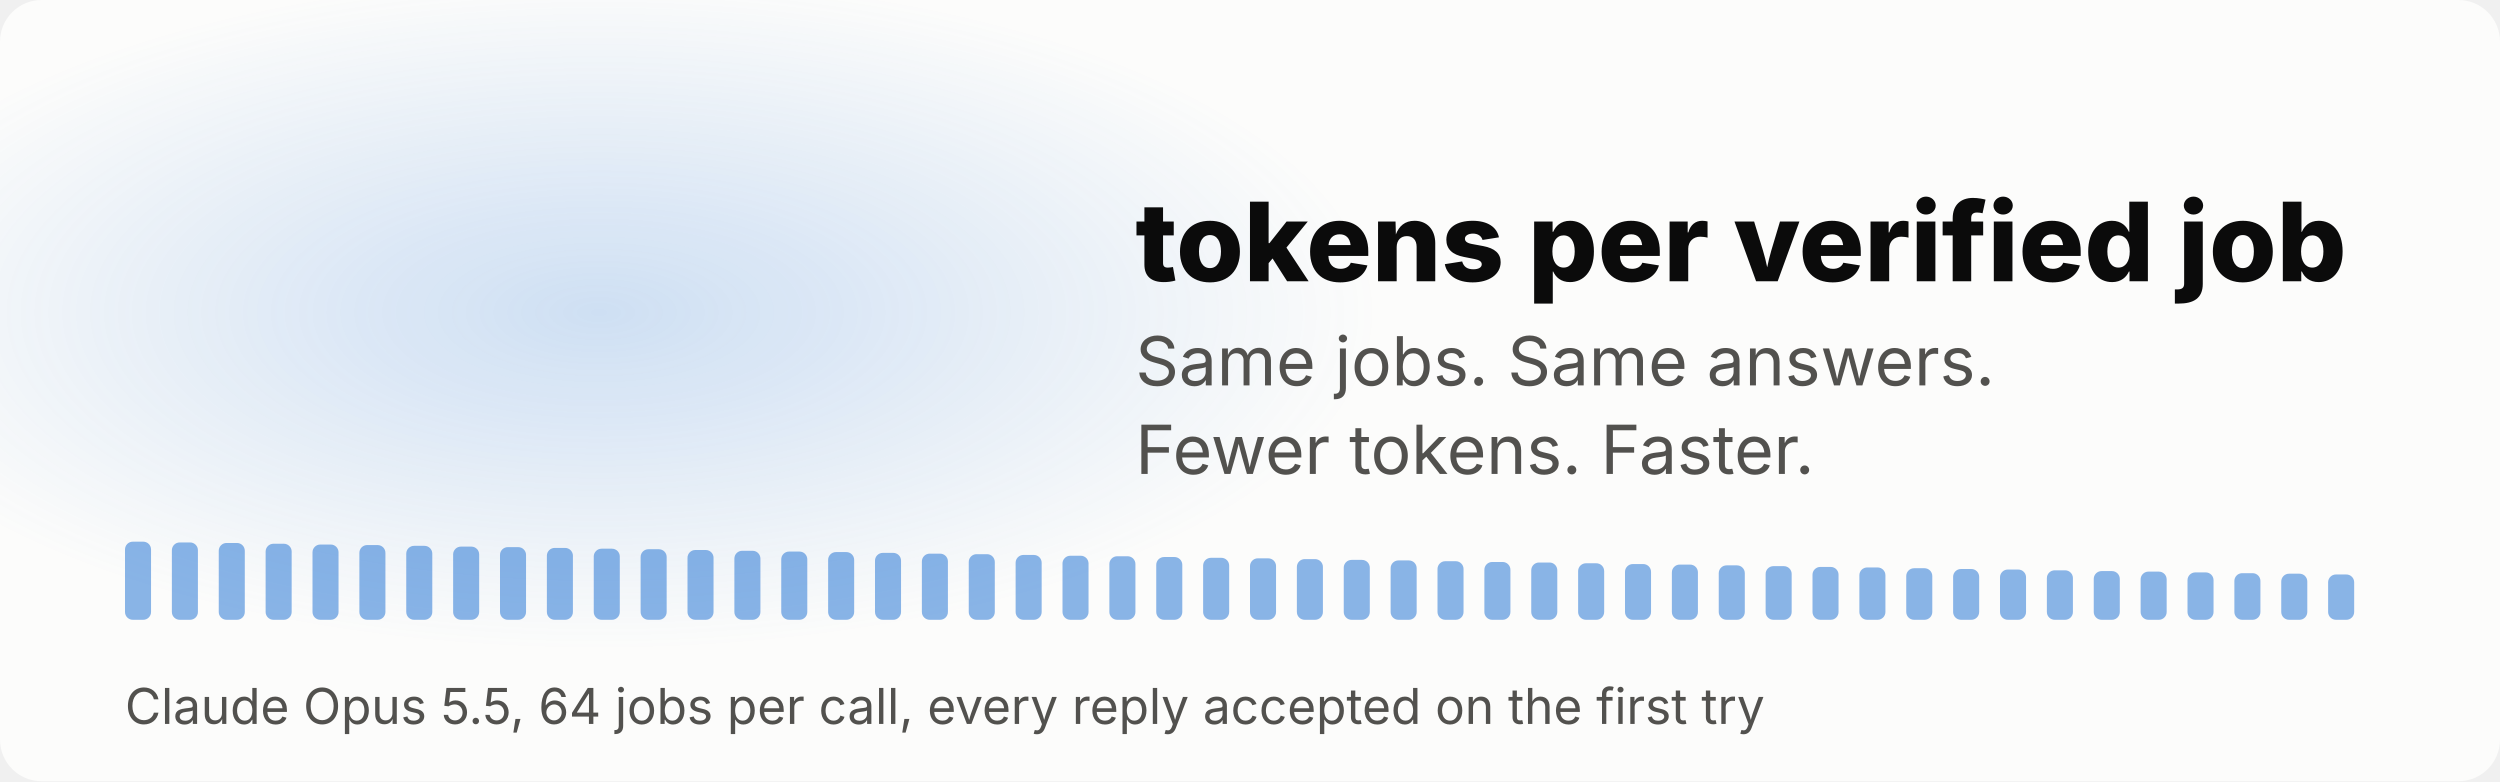
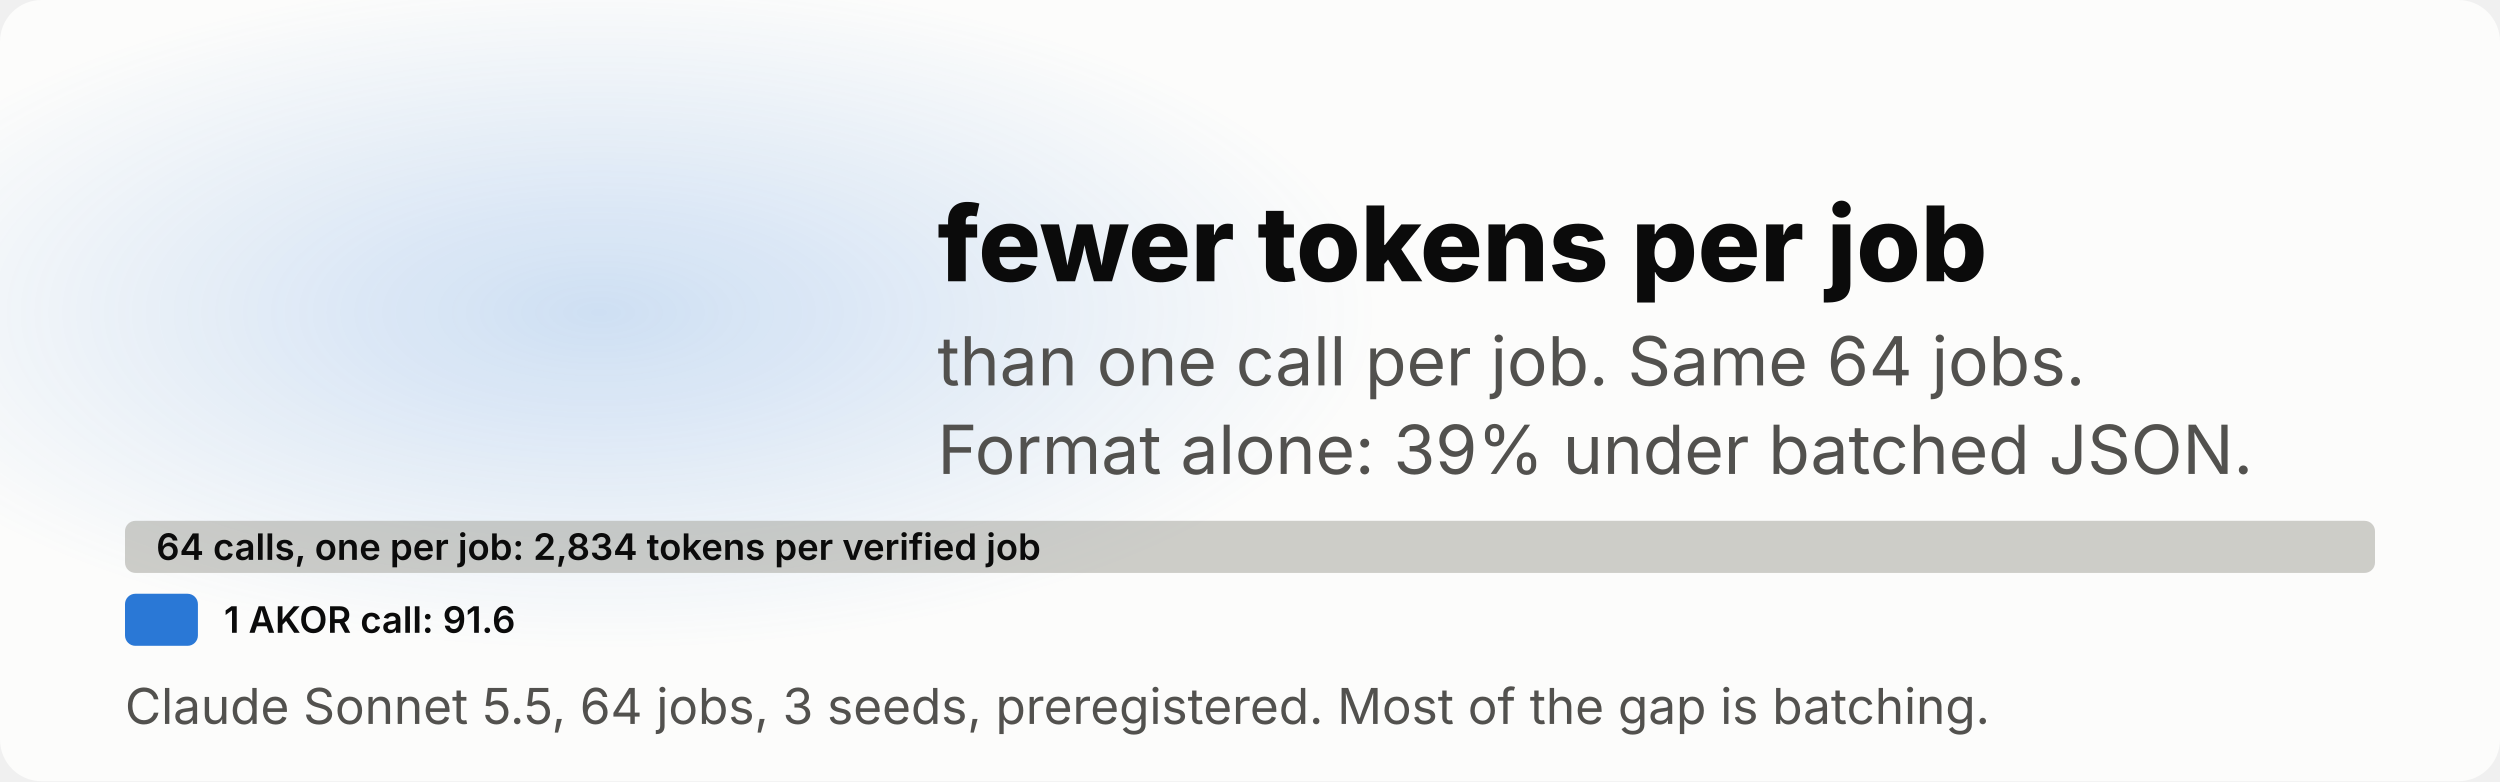
<svg xmlns="http://www.w3.org/2000/svg" viewBox="0 0 960 300" width="960" height="300" role="img" aria-labelledby="t d">
  <style>
    .bg { fill: #fcfcfb; }
    .panel { fill: #ffffff; stroke: #d9d8d3; stroke-width: 1.5; }
    .ink { fill: #0b0b0b; }
    .ink2 { fill: #52514e; }
    .accent { fill: #2a78d6; }
    .accent-s { stroke: #2a78d6; }
    .grey { fill: #a6a59f; }
    .grey-s { stroke: #8a8984; }
    .track { fill: #ecebe6; }
    .rule { stroke: #e2e1dc; stroke-width: 1.5; }
    .mono { font-family: "Cascadia Mono", "SFMono-Regular", Menlo, Consolas, monospace; }
    .sans { font-family: -apple-system, "Segoe UI", Inter, Helvetica, Arial, sans-serif; }
    .gs { stop-color: #2a78d6; }
    @media (prefers-color-scheme: dark) {
      .bg { fill: #1a1a19; }
      .panel { fill: #232322; stroke: #3a3a38; }
      .ink { fill: #ffffff; }
      .ink2 { fill: #c3c2b7; }
      .accent { fill: #3987e5; }
      .accent-s { stroke: #3987e5; }
      .grey { fill: #75746f; }
      .grey-s { stroke: #75746f; }
      .track { fill: #2b2b29; }
      .rule { stroke: #3a3a38; }
      .gs { stop-color: #3987e5; }
    }

    .step { opacity: 0; }
    .s0 { animation: blip 0.15s linear 0.25s forwards; }
    .s1 { animation: blip 0.15s linear 0.4s forwards; }
    .s2 { animation: blip 0.15s linear 0.55s forwards; }
    .s3 { animation: blip 0.15s linear 0.7s forwards; }
    .s4 { animation: blip 0.20s linear 0.85s forwards; }
    .s5 { animation: blip 0.25s linear 1.05s forwards; }
    .s6 { animation: blip 0.30s linear 1.3s forwards; }
    .s7 { animation: blip 0.35s linear 1.6s forwards; }
    .s8 { animation: hold .25s ease-out 1.95s forwards; }
    @keyframes blip { 0% { opacity: 1; } 99% { opacity: 1; } 100% { opacity: 0; } }
    @keyframes hold { from { opacity: 0; } to { opacity: 1; } }
    .fx { animation: rise .7s cubic-bezier(.2,.7,.2,1) both; }
    @keyframes rise { from { opacity: 0; transform: translateY(10px); } to { opacity: 1; transform: translateY(0); } }
    .bar { transform-box: fill-box; transform-origin: center bottom; opacity: .55; animation: barup .6s cubic-bezier(.2,.7,.2,1) both; }
    @keyframes barup { from { transform: scaleY(0); } to { transform: scaleY(1); } }
    .glow { animation: pulse 5s ease-in-out 2.4s infinite; }
    @keyframes pulse { 0%, 100% { opacity: .9; } 50% { opacity: .5; } }
    @media (prefers-reduced-motion: reduce) {
      .step { opacity: 0; animation: none; }
      .step.last { opacity: 1; }
      .fx, .bar, .glow { animation: none; }
    }
  </style>
  <defs>
    <radialGradient id="g" cx="0.5" cy="0.5" r="0.5">
      <stop class="gs" offset="0" stop-opacity="0.22" />
      <stop class="gs" offset="1" stop-opacity="0" />
    </radialGradient>
  </defs>
  <rect class="bg" width="960" height="300" rx="16" />
  <ellipse class="glow" cx="230" cy="120" rx="300" ry="130" fill="url(#g)" />
-   <text class="accent sans step s0" x="40" y="176" font-size="150" font-weight="800" letter-spacing="-4">-0%</text>
-   <text class="accent sans step s1" x="40" y="176" font-size="150" font-weight="800" letter-spacing="-4">-3%</text>
-   <text class="accent sans step s2" x="40" y="176" font-size="150" font-weight="800" letter-spacing="-4">-9%</text>
-   <text class="accent sans step s3" x="40" y="176" font-size="150" font-weight="800" letter-spacing="-4">-17%</text>
-   <text class="accent sans step s4" x="40" y="176" font-size="150" font-weight="800" letter-spacing="-4">-26%</text>
-   <text class="accent sans step s5" x="40" y="176" font-size="150" font-weight="800" letter-spacing="-4">-34%</text>
-   <text class="accent sans step s6" x="40" y="176" font-size="150" font-weight="800" letter-spacing="-4">-39%</text>
-   <text class="accent sans step s7" x="40" y="176" font-size="150" font-weight="800" letter-spacing="-4">-41%</text>
-   <text class="accent sans step last s8" x="40" y="176" font-size="150" font-weight="800" letter-spacing="-4">-42%</text>
+   <text class="accent sans step s0" x="40" y="176" font-size="150" font-weight="800" letter-spacing="-4">1×</text>
+   <text class="accent sans step s1" x="40" y="176" font-size="150" font-weight="800" letter-spacing="-4">2×</text>
+   <text class="accent sans step s2" x="40" y="176" font-size="150" font-weight="800" letter-spacing="-4">4×</text>
+   <text class="accent sans step s3" x="40" y="176" font-size="150" font-weight="800" letter-spacing="-4">8×</text>
+   <text class="accent sans step s4" x="40" y="176" font-size="150" font-weight="800" letter-spacing="-4">14×</text>
+   <text class="accent sans step s5" x="40" y="176" font-size="150" font-weight="800" letter-spacing="-4">20×</text>
+   <text class="accent sans step s6" x="40" y="176" font-size="150" font-weight="800" letter-spacing="-4">26×</text>
+   <text class="accent sans step s7" x="40" y="176" font-size="150" font-weight="800" letter-spacing="-4">30×</text>
+   <text class="accent sans step last s8" x="40" y="176" font-size="150" font-weight="800" letter-spacing="-4">31×</text>
  <g class="sans">
-     <text class="ink fx" x="436" y="108" font-size="42" font-weight="800" style="animation-delay:.9s">tokens per verified job</text>
-     <text class="ink2 fx" x="436" y="148" font-size="26" style="animation-delay:1.15s">Same jobs. Same answers.</text>
-     <text class="ink2 fx" x="436" y="182" font-size="26" style="animation-delay:1.3s">Fewer tokens. Faster.</text>
+     <text class="ink fx" x="360" y="108" font-size="40" font-weight="800" style="animation-delay:.9s">fewer tokens per job</text>
+     <text class="ink2 fx" x="360" y="148" font-size="26" style="animation-delay:1.15s">than one call per job. Same 64 jobs.</text>
+     <text class="ink2 fx" x="360" y="182" font-size="26" style="animation-delay:1.3s">Format alone: 39% under batched JSON.</text>
  </g>
-   <g>
-     <rect class="accent bar" x="48" y="208.0" width="10" height="30.0" rx="3" style="animation-delay:1.00s" />
-     <rect class="accent bar" x="66" y="208.3" width="10" height="29.7" rx="3" style="animation-delay:1.03s" />
-     <rect class="accent bar" x="84" y="208.5" width="10" height="29.5" rx="3" style="animation-delay:1.06s" />
-     <rect class="accent bar" x="102" y="208.8" width="10" height="29.2" rx="3" style="animation-delay:1.09s" />
-     <rect class="accent bar" x="120" y="209.1" width="10" height="28.9" rx="3" style="animation-delay:1.12s" />
-     <rect class="accent bar" x="138" y="209.3" width="10" height="28.7" rx="3" style="animation-delay:1.15s" />
-     <rect class="accent bar" x="156" y="209.6" width="10" height="28.4" rx="3" style="animation-delay:1.18s" />
-     <rect class="accent bar" x="174" y="209.9" width="10" height="28.1" rx="3" style="animation-delay:1.21s" />
-     <rect class="accent bar" x="192" y="210.1" width="10" height="27.9" rx="3" style="animation-delay:1.24s" />
-     <rect class="accent bar" x="210" y="210.4" width="10" height="27.6" rx="3" style="animation-delay:1.27s" />
-     <rect class="accent bar" x="228" y="210.7" width="10" height="27.3" rx="3" style="animation-delay:1.30s" />
-     <rect class="accent bar" x="246" y="210.9" width="10" height="27.1" rx="3" style="animation-delay:1.33s" />
-     <rect class="accent bar" x="264" y="211.2" width="10" height="26.8" rx="3" style="animation-delay:1.36s" />
-     <rect class="accent bar" x="282" y="211.5" width="10" height="26.5" rx="3" style="animation-delay:1.39s" />
-     <rect class="accent bar" x="300" y="211.8" width="10" height="26.2" rx="3" style="animation-delay:1.42s" />
-     <rect class="accent bar" x="318" y="212.0" width="10" height="26.0" rx="3" style="animation-delay:1.45s" />
-     <rect class="accent bar" x="336" y="212.3" width="10" height="25.7" rx="3" style="animation-delay:1.48s" />
-     <rect class="accent bar" x="354" y="212.6" width="10" height="25.4" rx="3" style="animation-delay:1.51s" />
-     <rect class="accent bar" x="372" y="212.8" width="10" height="25.2" rx="3" style="animation-delay:1.54s" />
-     <rect class="accent bar" x="390" y="213.1" width="10" height="24.9" rx="3" style="animation-delay:1.57s" />
-     <rect class="accent bar" x="408" y="213.4" width="10" height="24.6" rx="3" style="animation-delay:1.60s" />
-     <rect class="accent bar" x="426" y="213.6" width="10" height="24.4" rx="3" style="animation-delay:1.63s" />
-     <rect class="accent bar" x="444" y="213.9" width="10" height="24.1" rx="3" style="animation-delay:1.66s" />
-     <rect class="accent bar" x="462" y="214.2" width="10" height="23.8" rx="3" style="animation-delay:1.69s" />
-     <rect class="accent bar" x="480" y="214.4" width="10" height="23.6" rx="3" style="animation-delay:1.72s" />
-     <rect class="accent bar" x="498" y="214.7" width="10" height="23.3" rx="3" style="animation-delay:1.75s" />
-     <rect class="accent bar" x="516" y="215.0" width="10" height="23.0" rx="3" style="animation-delay:1.78s" />
-     <rect class="accent bar" x="534" y="215.2" width="10" height="22.8" rx="3" style="animation-delay:1.81s" />
-     <rect class="accent bar" x="552" y="215.5" width="10" height="22.5" rx="3" style="animation-delay:1.84s" />
-     <rect class="accent bar" x="570" y="215.8" width="10" height="22.2" rx="3" style="animation-delay:1.87s" />
-     <rect class="accent bar" x="588" y="216.0" width="10" height="22.0" rx="3" style="animation-delay:1.90s" />
-     <rect class="accent bar" x="606" y="216.3" width="10" height="21.7" rx="3" style="animation-delay:1.93s" />
-     <rect class="accent bar" x="624" y="216.6" width="10" height="21.4" rx="3" style="animation-delay:1.96s" />
-     <rect class="accent bar" x="642" y="216.8" width="10" height="21.2" rx="3" style="animation-delay:1.99s" />
-     <rect class="accent bar" x="660" y="217.1" width="10" height="20.9" rx="3" style="animation-delay:2.02s" />
-     <rect class="accent bar" x="678" y="217.4" width="10" height="20.6" rx="3" style="animation-delay:2.05s" />
-     <rect class="accent bar" x="696" y="217.7" width="10" height="20.3" rx="3" style="animation-delay:2.08s" />
-     <rect class="accent bar" x="714" y="217.9" width="10" height="20.1" rx="3" style="animation-delay:2.11s" />
-     <rect class="accent bar" x="732" y="218.2" width="10" height="19.8" rx="3" style="animation-delay:2.14s" />
-     <rect class="accent bar" x="750" y="218.5" width="10" height="19.5" rx="3" style="animation-delay:2.17s" />
-     <rect class="accent bar" x="768" y="218.7" width="10" height="19.3" rx="3" style="animation-delay:2.20s" />
-     <rect class="accent bar" x="786" y="219.0" width="10" height="19.0" rx="3" style="animation-delay:2.23s" />
-     <rect class="accent bar" x="804" y="219.3" width="10" height="18.7" rx="3" style="animation-delay:2.26s" />
-     <rect class="accent bar" x="822" y="219.5" width="10" height="18.5" rx="3" style="animation-delay:2.29s" />
-     <rect class="accent bar" x="840" y="219.8" width="10" height="18.2" rx="3" style="animation-delay:2.32s" />
-     <rect class="accent bar" x="858" y="220.1" width="10" height="17.9" rx="3" style="animation-delay:2.35s" />
-     <rect class="accent bar" x="876" y="220.3" width="10" height="17.7" rx="3" style="animation-delay:2.38s" />
-     <rect class="accent bar" x="894" y="220.6" width="10" height="17.4" rx="3" style="animation-delay:2.41s" />
+   <g class="sans">
+     <rect class="grey bar" x="48" y="200" width="864" height="20" rx="4" style="animation-delay:1.0s" />
+     <text class="ink fx" x="60" y="215" font-size="14" font-weight="600" style="animation-delay:1.4s">64 calls, one per job: 2,834 tokens per verified job</text>
+     <rect class="accent bar" x="48" y="228" width="28" height="20" rx="4" style="opacity:1;animation-delay:1.6s" />
+     <text class="ink fx" x="86" y="243" font-size="14" font-weight="600" style="animation-delay:1.8s">1 AKOR call: 91.6</text>
  </g>
-   <text class="ink2 sans fx" x="48" y="278" font-size="19" style="animation-delay:1.8s">Claude Opus 5.5, 64 jobs per call, every reply accepted on the first try</text>
+   <text class="ink2 sans fx" x="48" y="278" font-size="19" style="animation-delay:1.8s">Claude Sonnet 5.5, 64 jobs, 3 seeds, preregistered. Most of the gap is batching.</text>
</svg>
